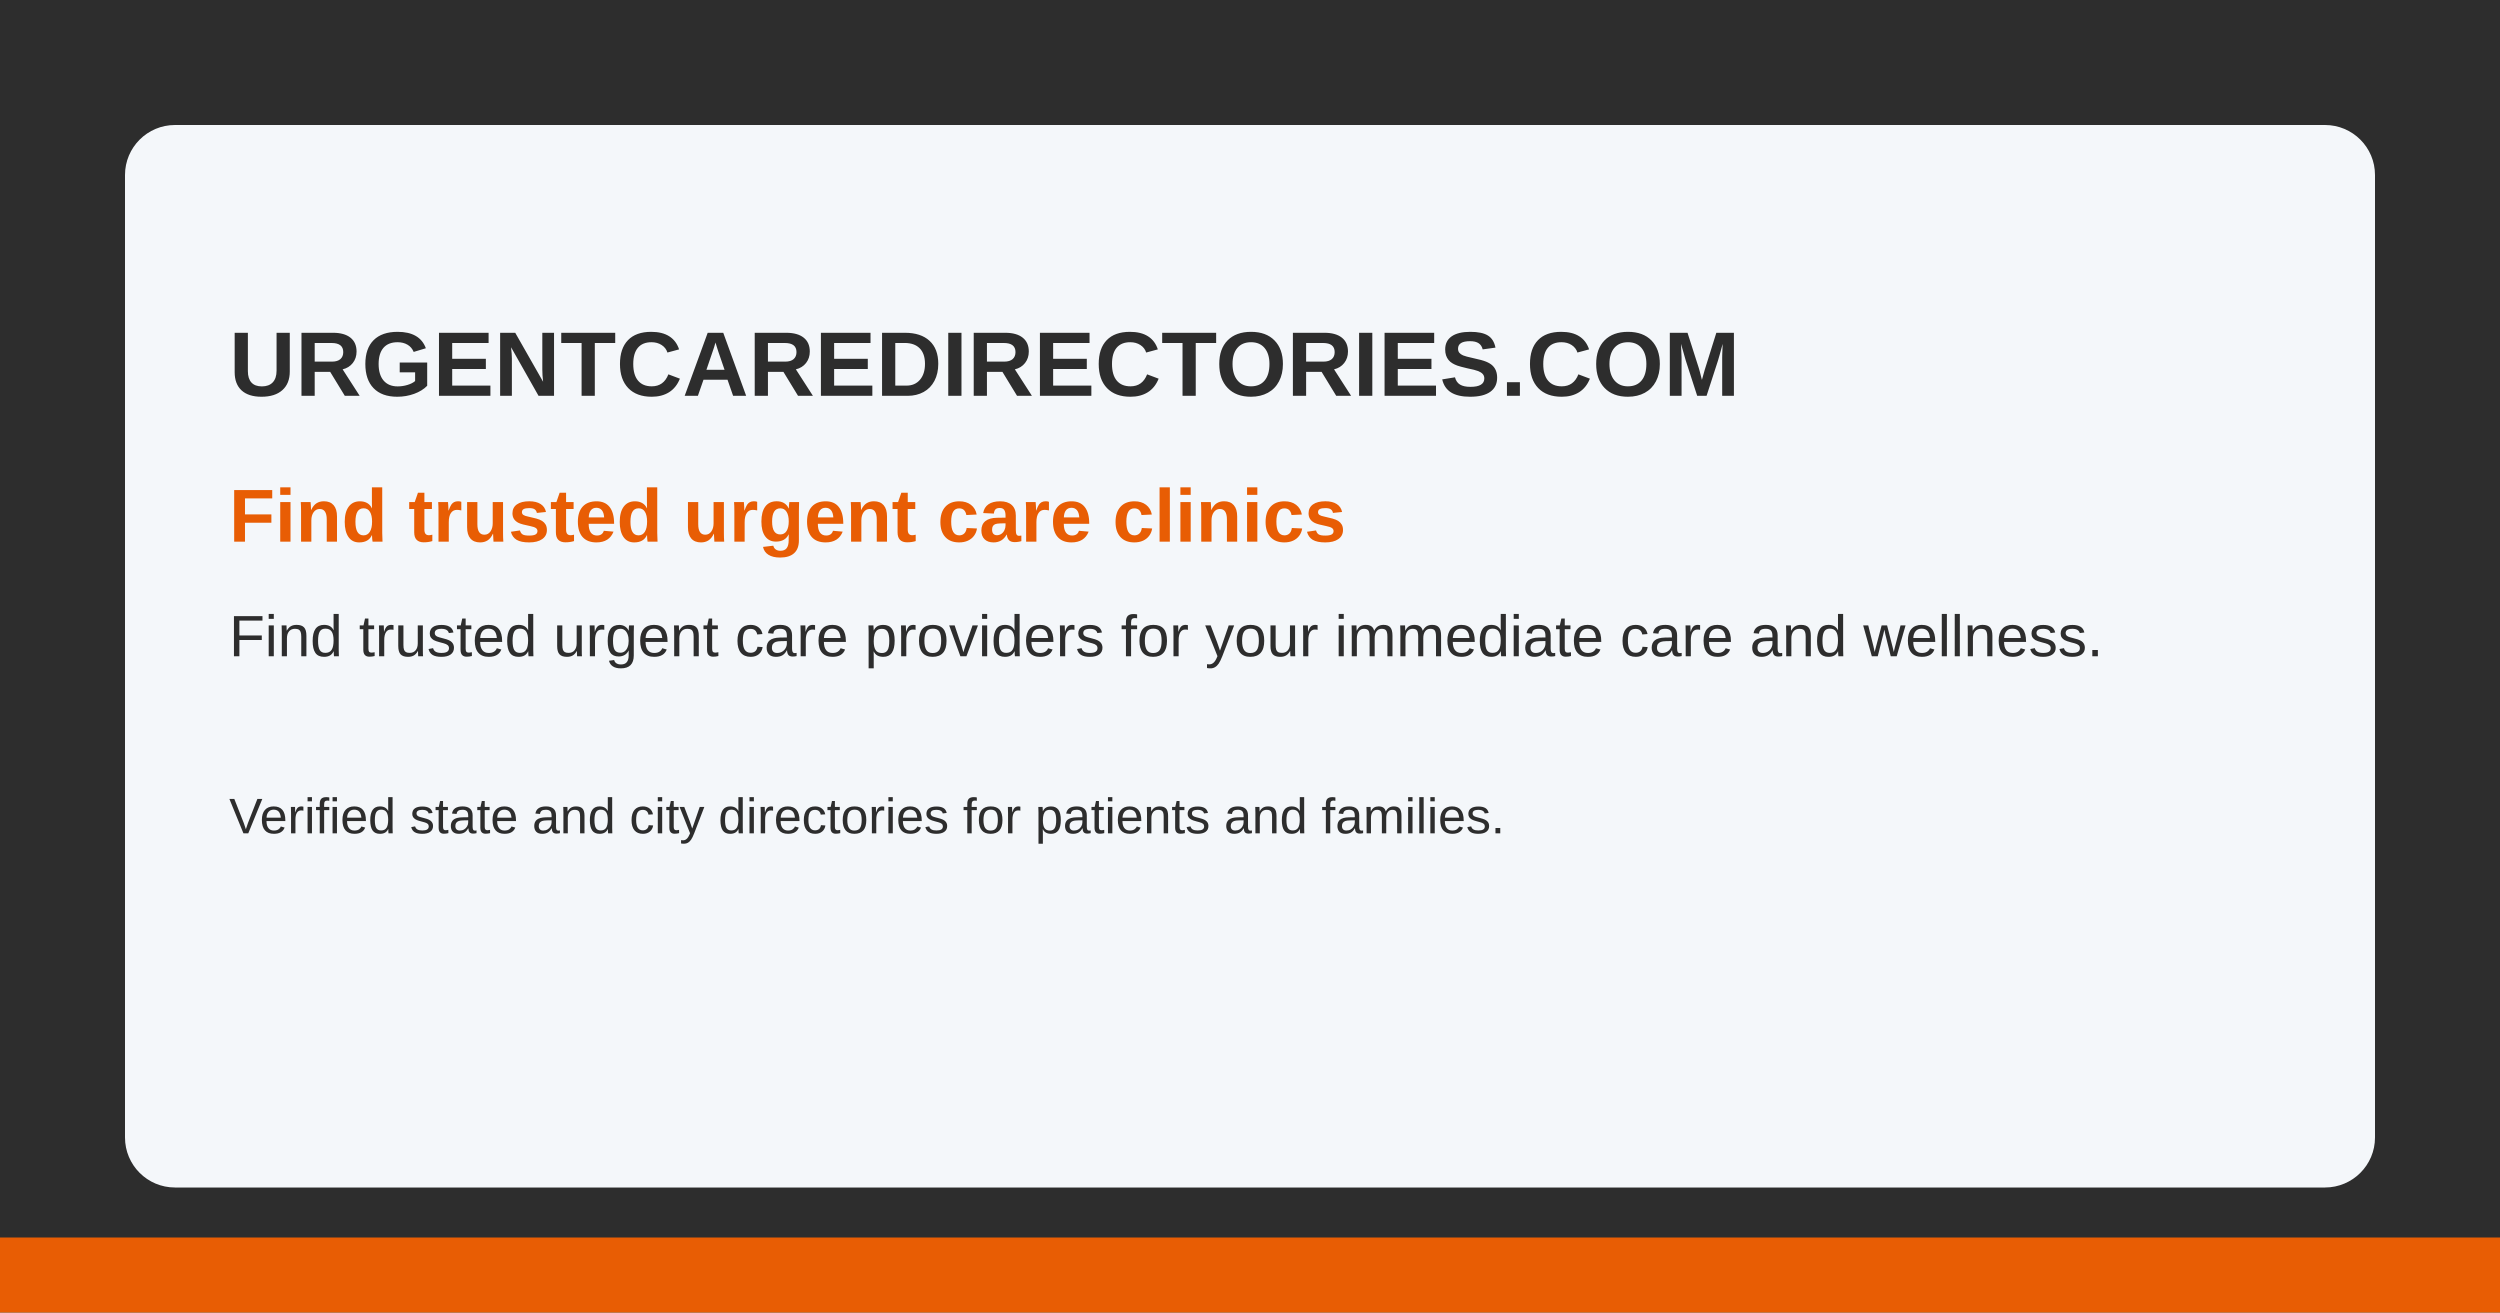
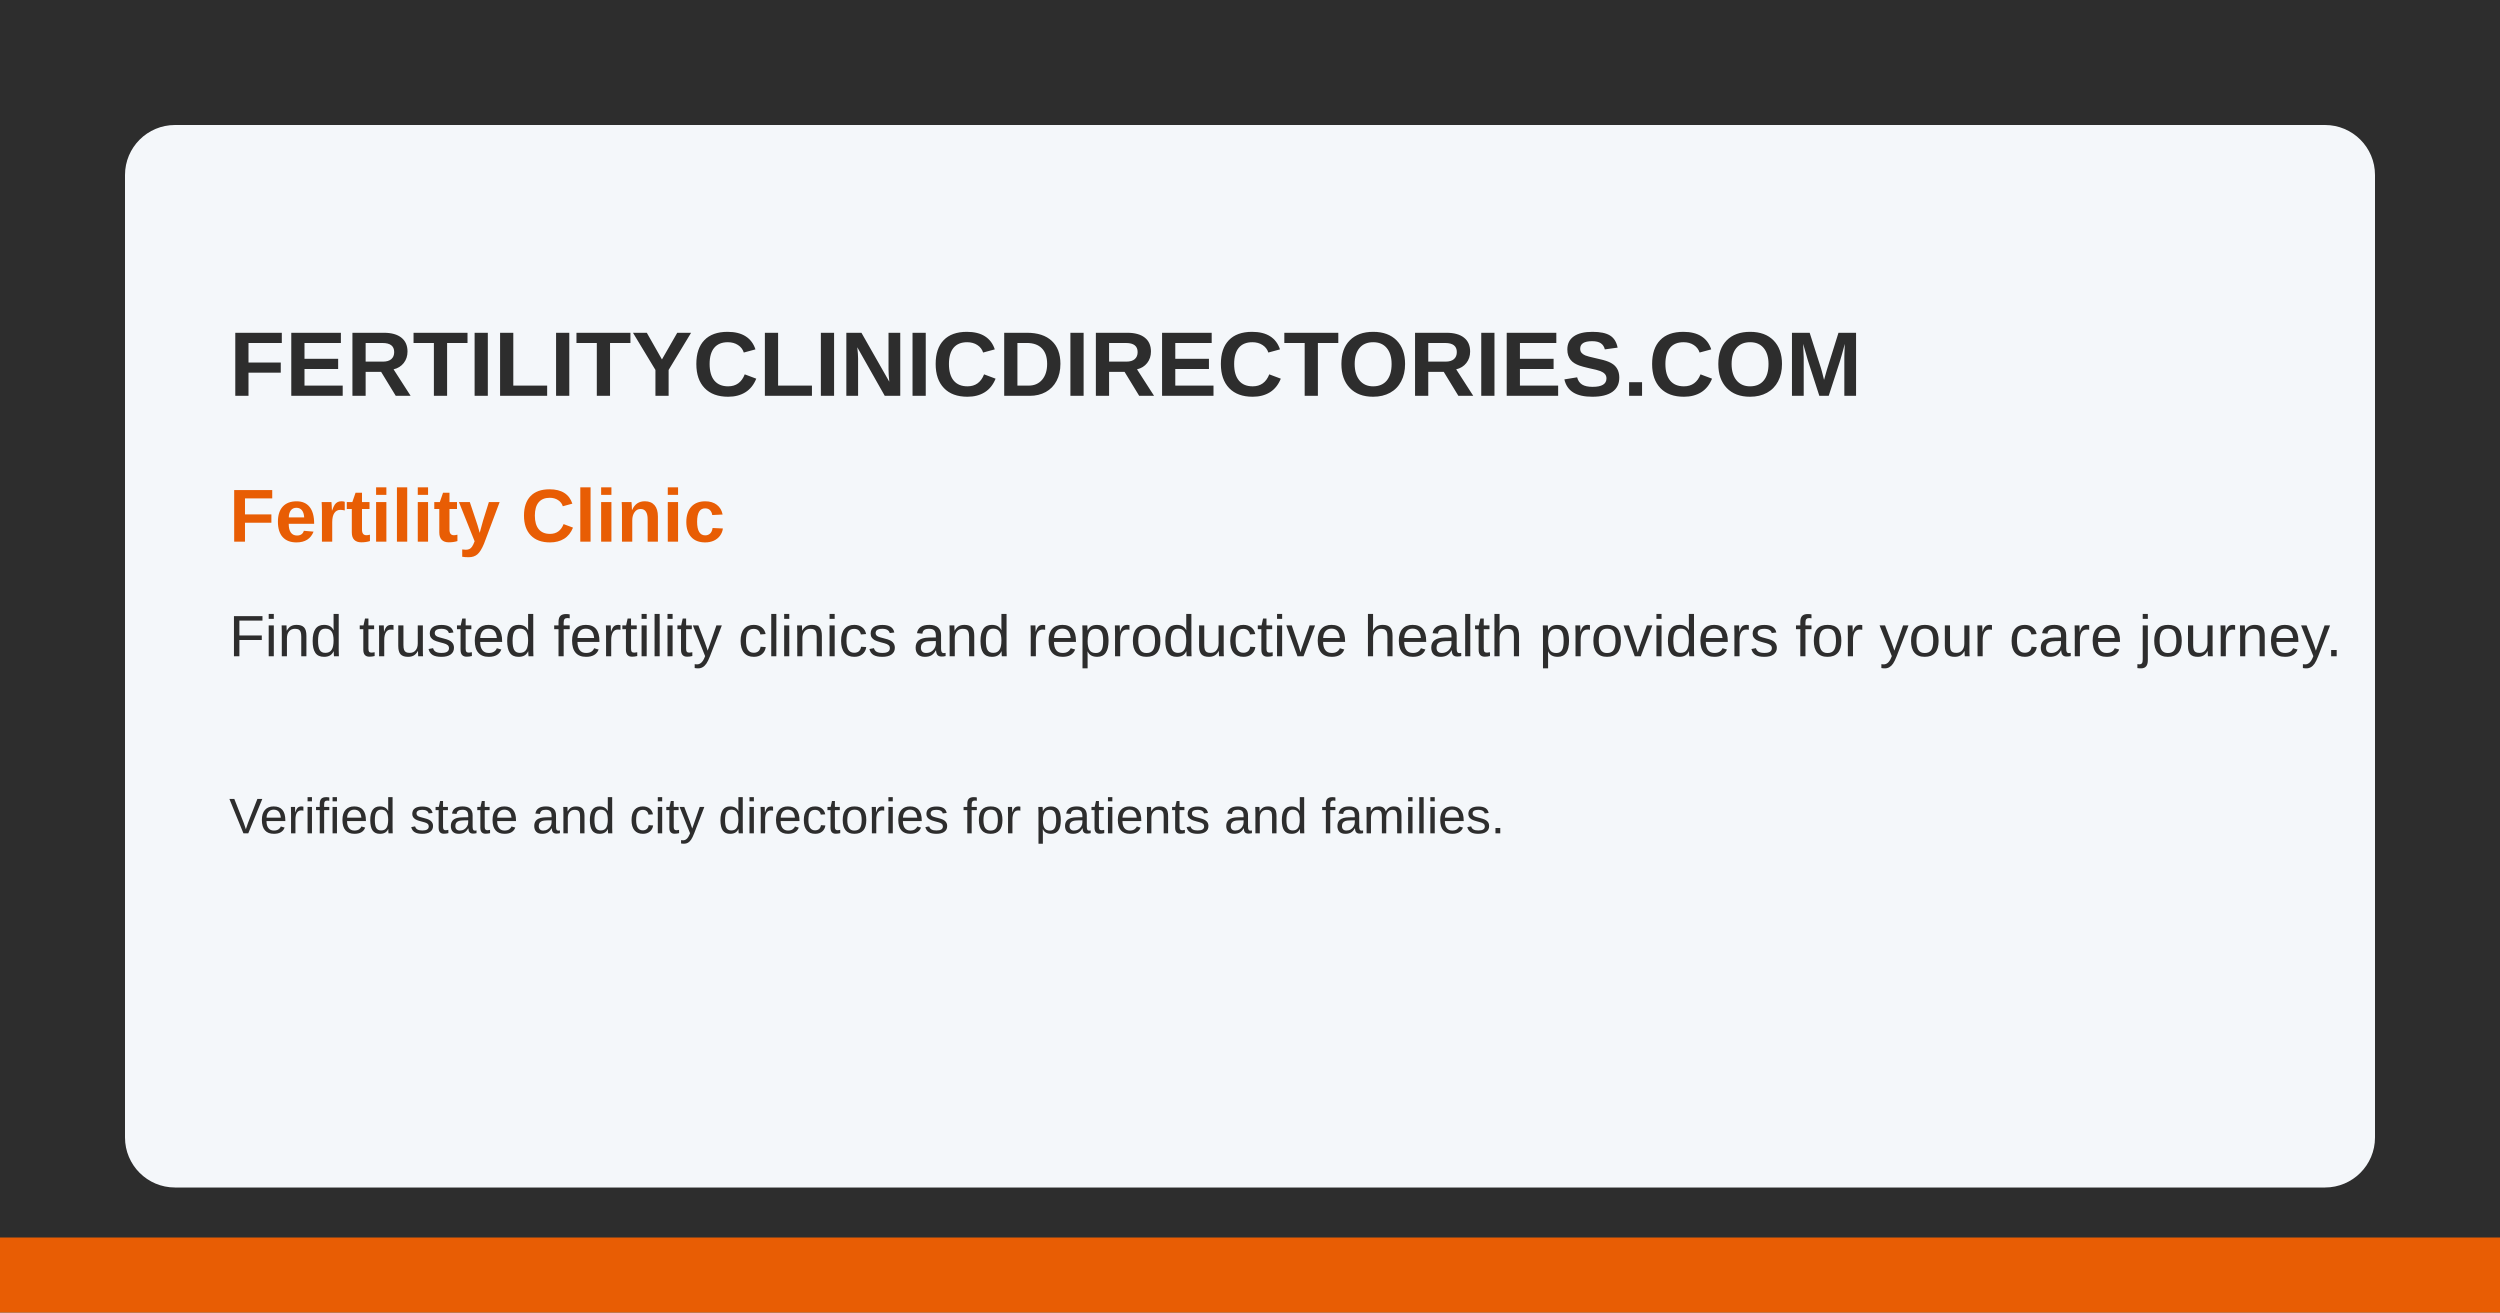
<svg xmlns="http://www.w3.org/2000/svg" width="1200" height="630" viewBox="0 0 1200 630" fill="none">
  <rect width="1200" height="630" fill="#2d2d2d" />
  <rect x="0" y="594" width="1200" height="36" fill="#e85d04" />
  <rect x="60" y="60" width="1080" height="510" rx="24" fill="#F4F7FA" />
  <text x="110" y="190" fill="#2d2d2d" font-family="Arial, Helvetica, sans-serif" font-size="44" font-weight="700">
-     URGENTCAREDIRECTORIES.COM
+     FERTILITYCLINICDIRECTORIES.COM
  </text>
  <text x="110" y="260" fill="#e85d04" font-family="Arial, Helvetica, sans-serif" font-size="36" font-weight="700">
-     Find trusted urgent care clinics
+     Fertility Clinic
  </text>
  <text x="110" y="315" fill="#2d2d2d" font-family="Arial, Helvetica, sans-serif" font-size="28" font-weight="500">
-     Find trusted urgent care providers for your immediate care and wellness.
+     Find trusted fertility clinics and reproductive health providers for your care journey.
  </text>
  <text x="110" y="400" fill="#2d2d2d" font-family="Arial, Helvetica, sans-serif" font-size="24" font-weight="500">
    Verified state and city directories for patients and families.
  </text>
</svg>
